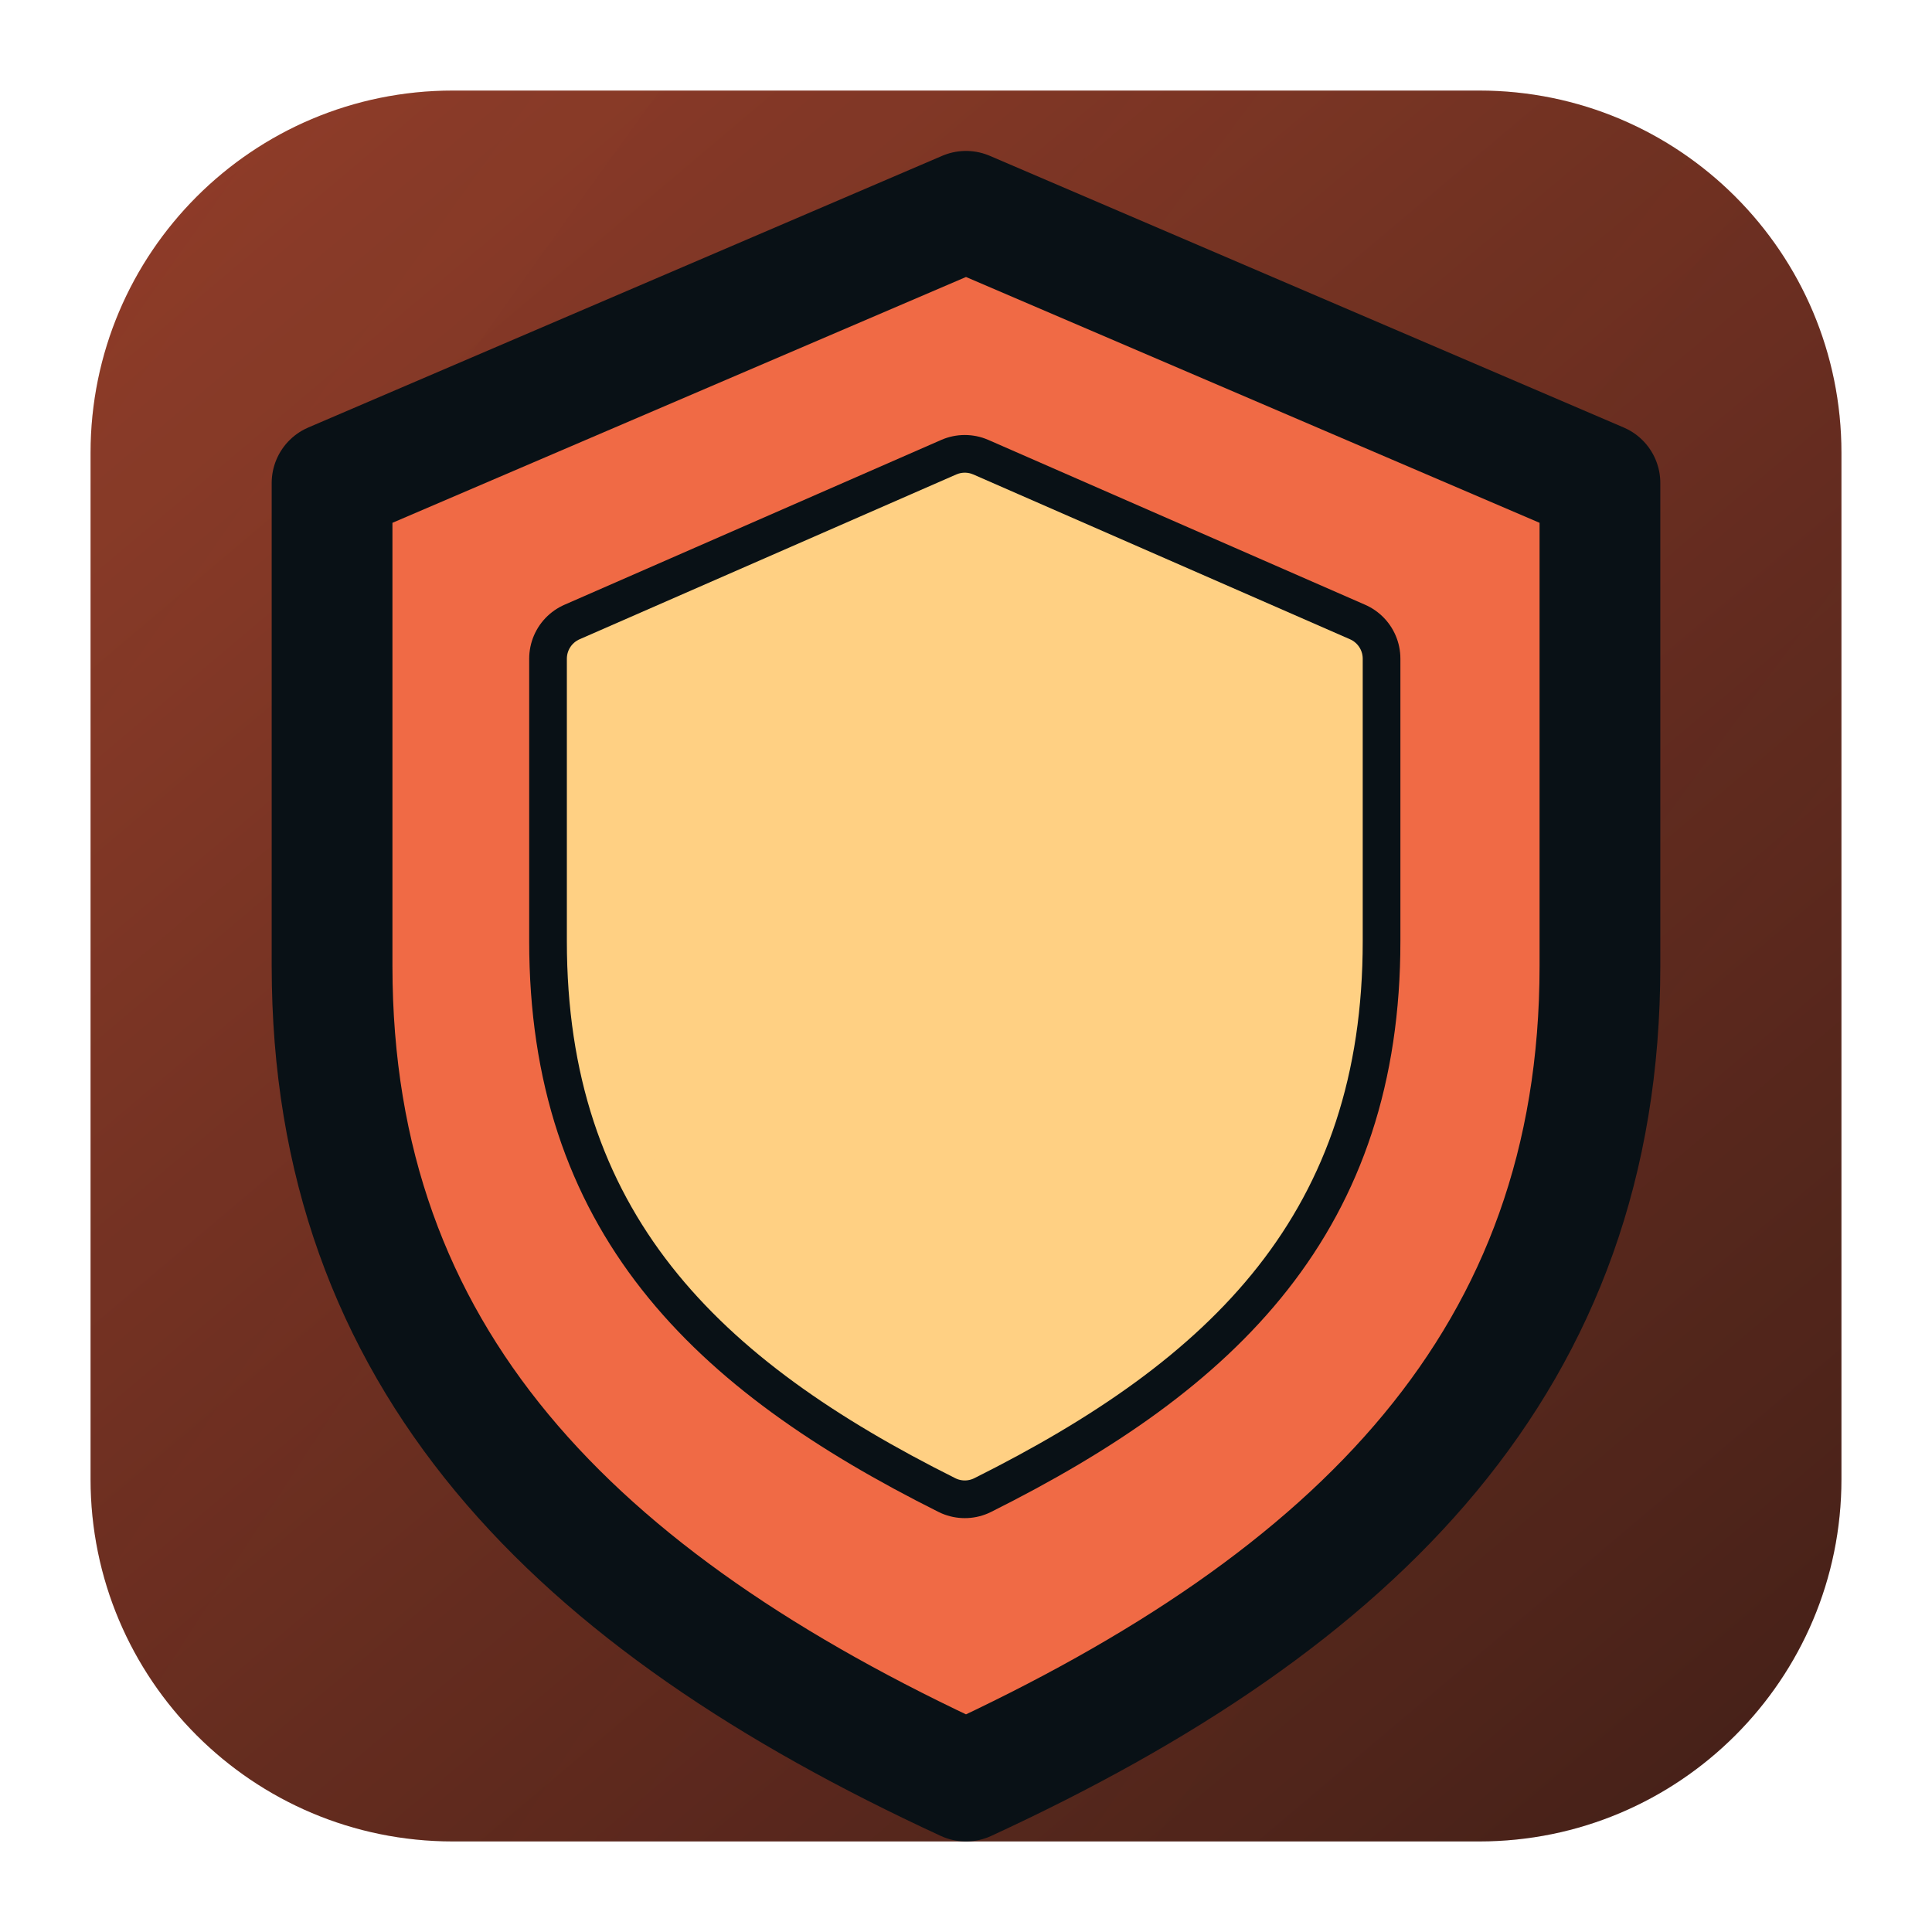
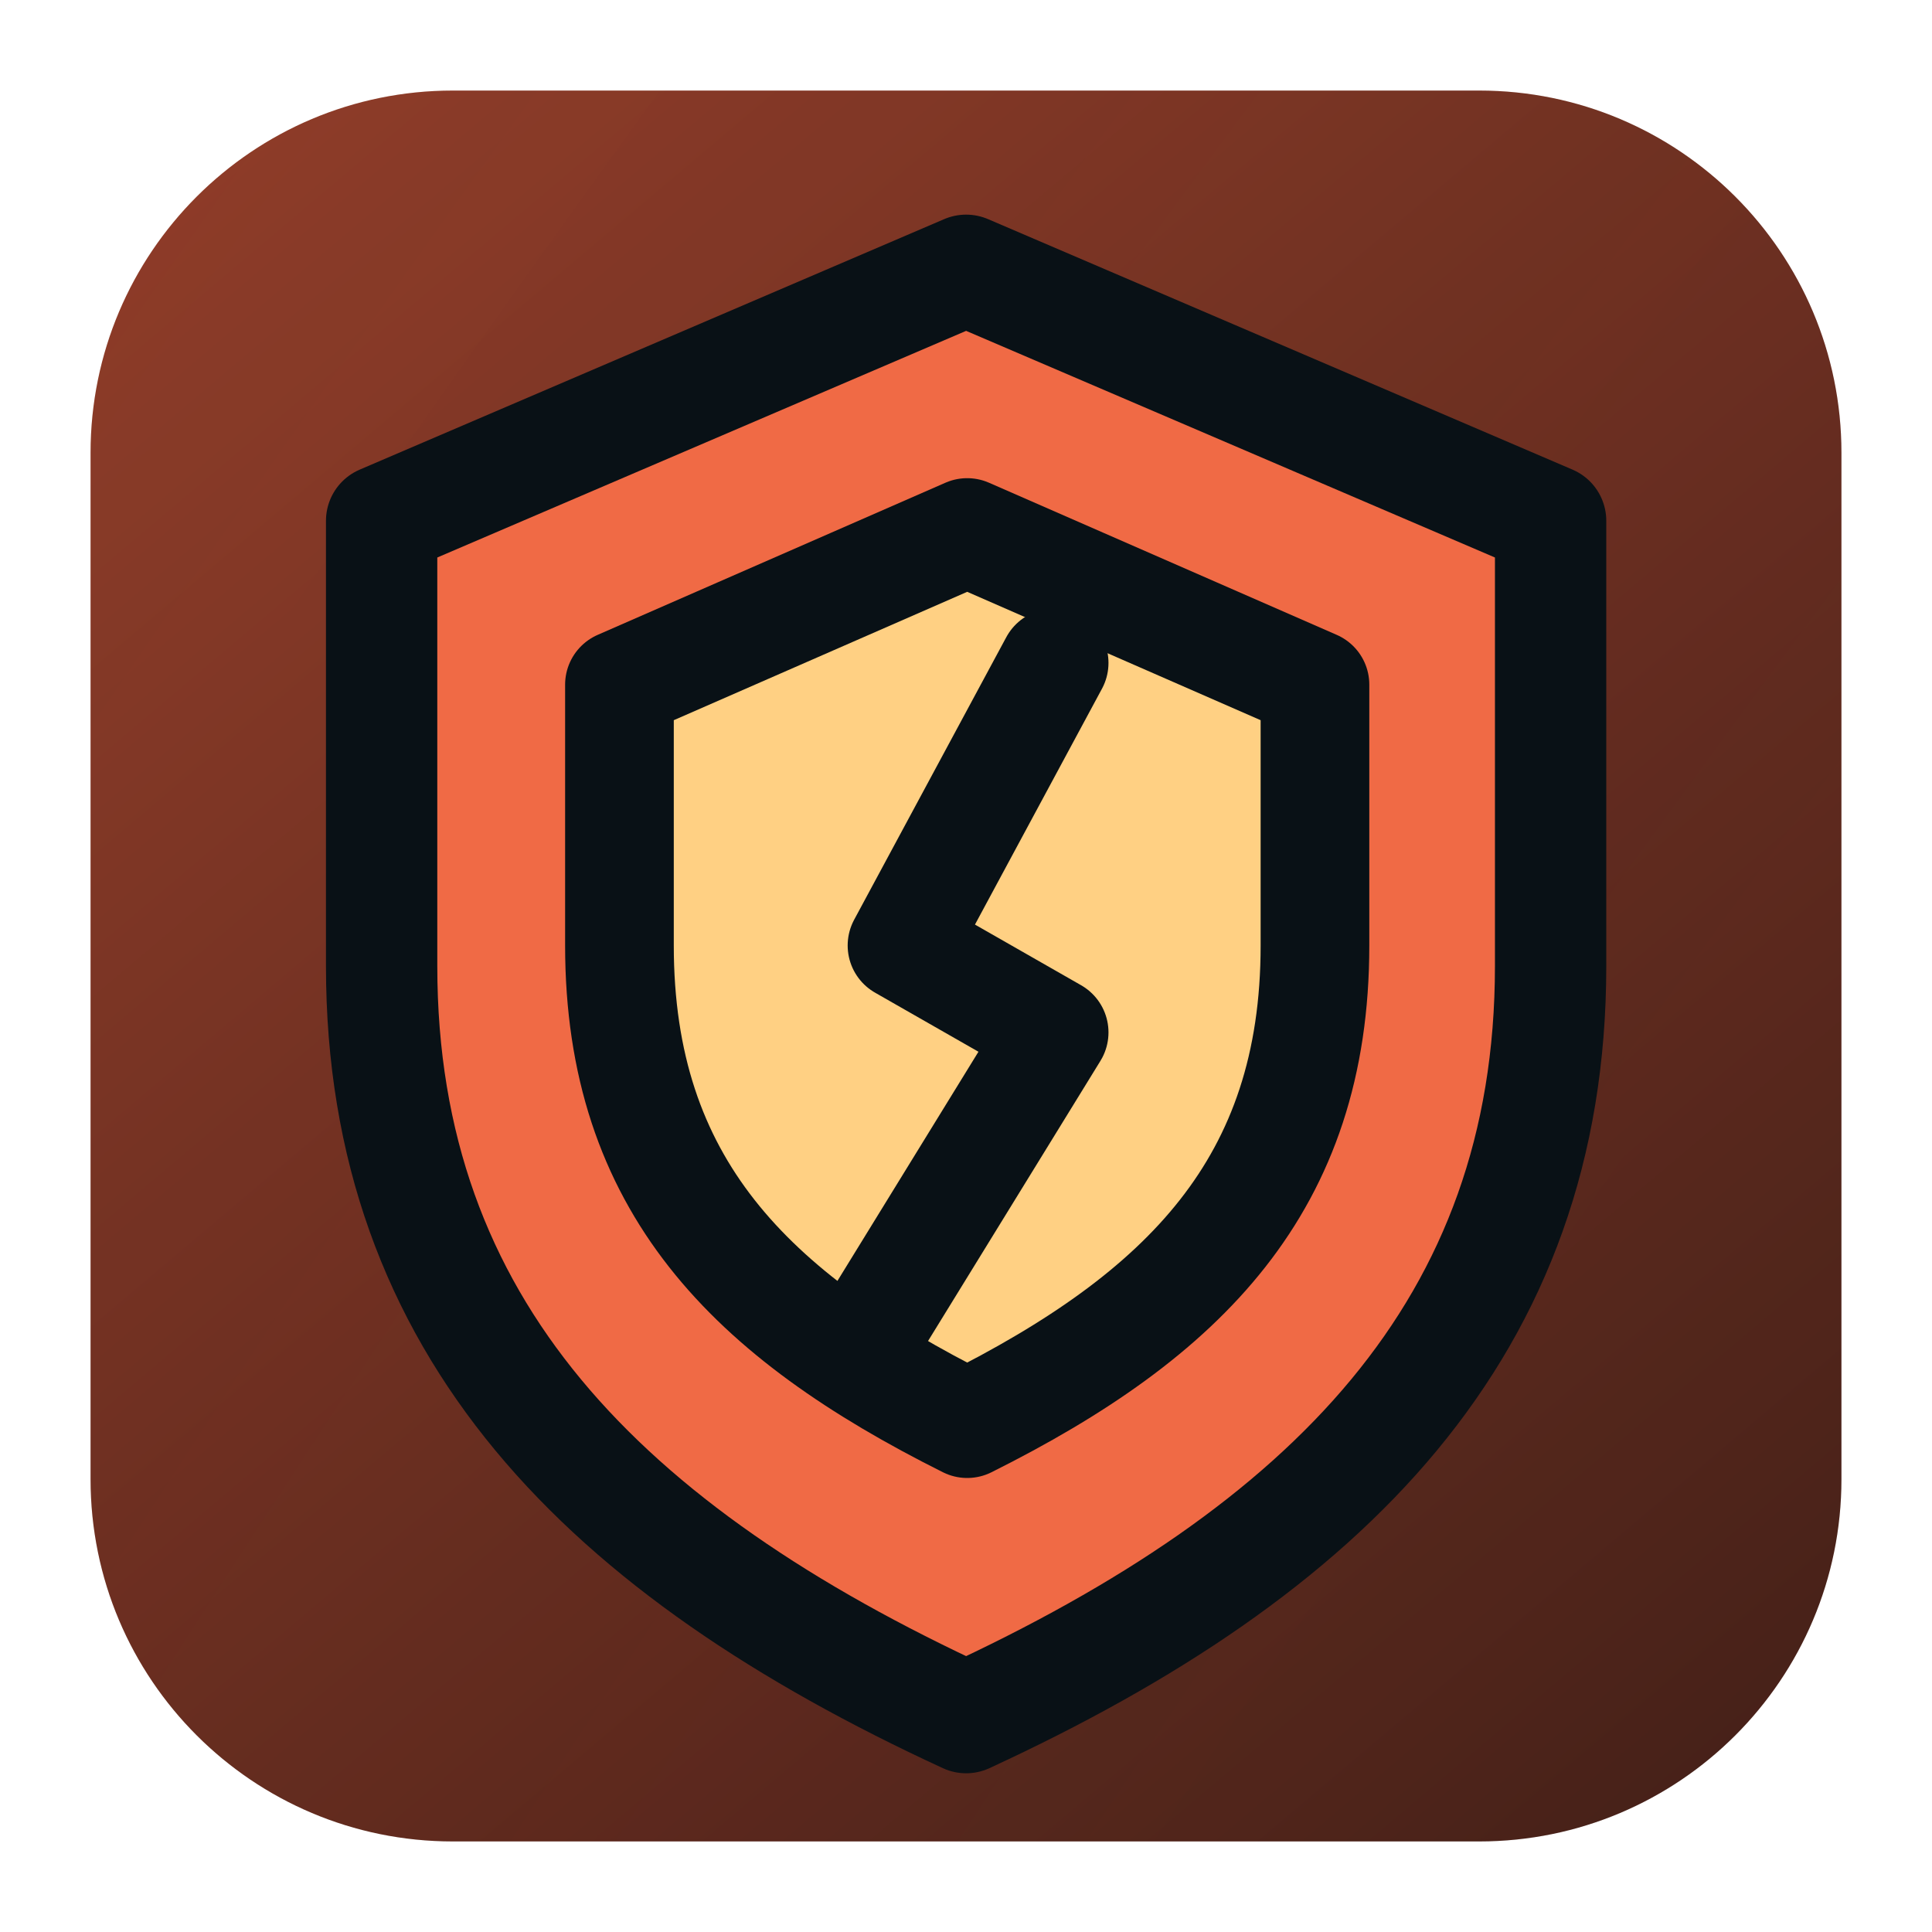
<svg xmlns="http://www.w3.org/2000/svg" viewBox="0 0 64 64" data-icon-canvas="full" data-icon-style="warrior-block" data-icon-kind="status" data-icon-key="bear-status-pain-immunity">
  <defs>
    <linearGradient id="bg" x1="8" y1="4" x2="57" y2="62" gradientUnits="userSpaceOnUse">
      <stop stop-color="#873725" />
      <stop offset="1" stop-color="#351713" />
    </linearGradient>
    <radialGradient id="glow" cx="0" cy="0" r="1" gradientTransform="translate(23 18) rotate(48) scale(38)">
      <stop stop-color="#ffd083" stop-opacity=".3" />
      <stop offset="1" stop-color="#f06a45" stop-opacity="0" />
    </radialGradient>
  </defs>
  <rect x="3" y="3" width="58" height="58" rx="12" fill="url(#bg)" />
  <rect x="3" y="3" width="58" height="58" rx="12" fill="url(#glow)" />
-   <g data-icon-layer="core" fill="#f06a45" stroke="#091116" stroke-width="4" stroke-linejoin="round">
+   <g data-icon-layer="core" transform="translate(2.5 2.5) scale(.922)" fill="#f06a45" fill-opacity="1" stroke="#091116" stroke-width="4" stroke-linejoin="round">
    <path d="M32 7 53 16v16c0 13-8 21-21 27C19 53 11 45 11 32V16Z" />
  </g>
-   <g data-icon-layer="symbol-outline" transform="translate(7 7) scale(.78)" fill="#ffd083" stroke="#091116" stroke-width="5" stroke-linecap="round" stroke-linejoin="round">
-     <path d="M32 12l16 7v12c0 11-6 17-16 22-10-5-16-11-16-22V19Z" />
-     <path d="M36 18l-7 13 7 4-8 13" />
-   </g>
-   <g data-icon-layer="highlight" transform="translate(7 7) scale(.78)" fill="#ffd083" stroke="#ffd083" stroke-width="1.8" stroke-linecap="round" stroke-linejoin="round">
+   <g data-icon-layer="symbol-outline" transform="translate(9 9) scale(.72)" fill="#ffd083" stroke="#091116" stroke-width="5" stroke-linecap="round" stroke-linejoin="round">
    <path d="M32 12l16 7v12c0 11-6 17-16 22-10-5-16-11-16-22V19Z" />
    <path d="M36 18l-7 13 7 4-8 13" />
  </g>
</svg>
